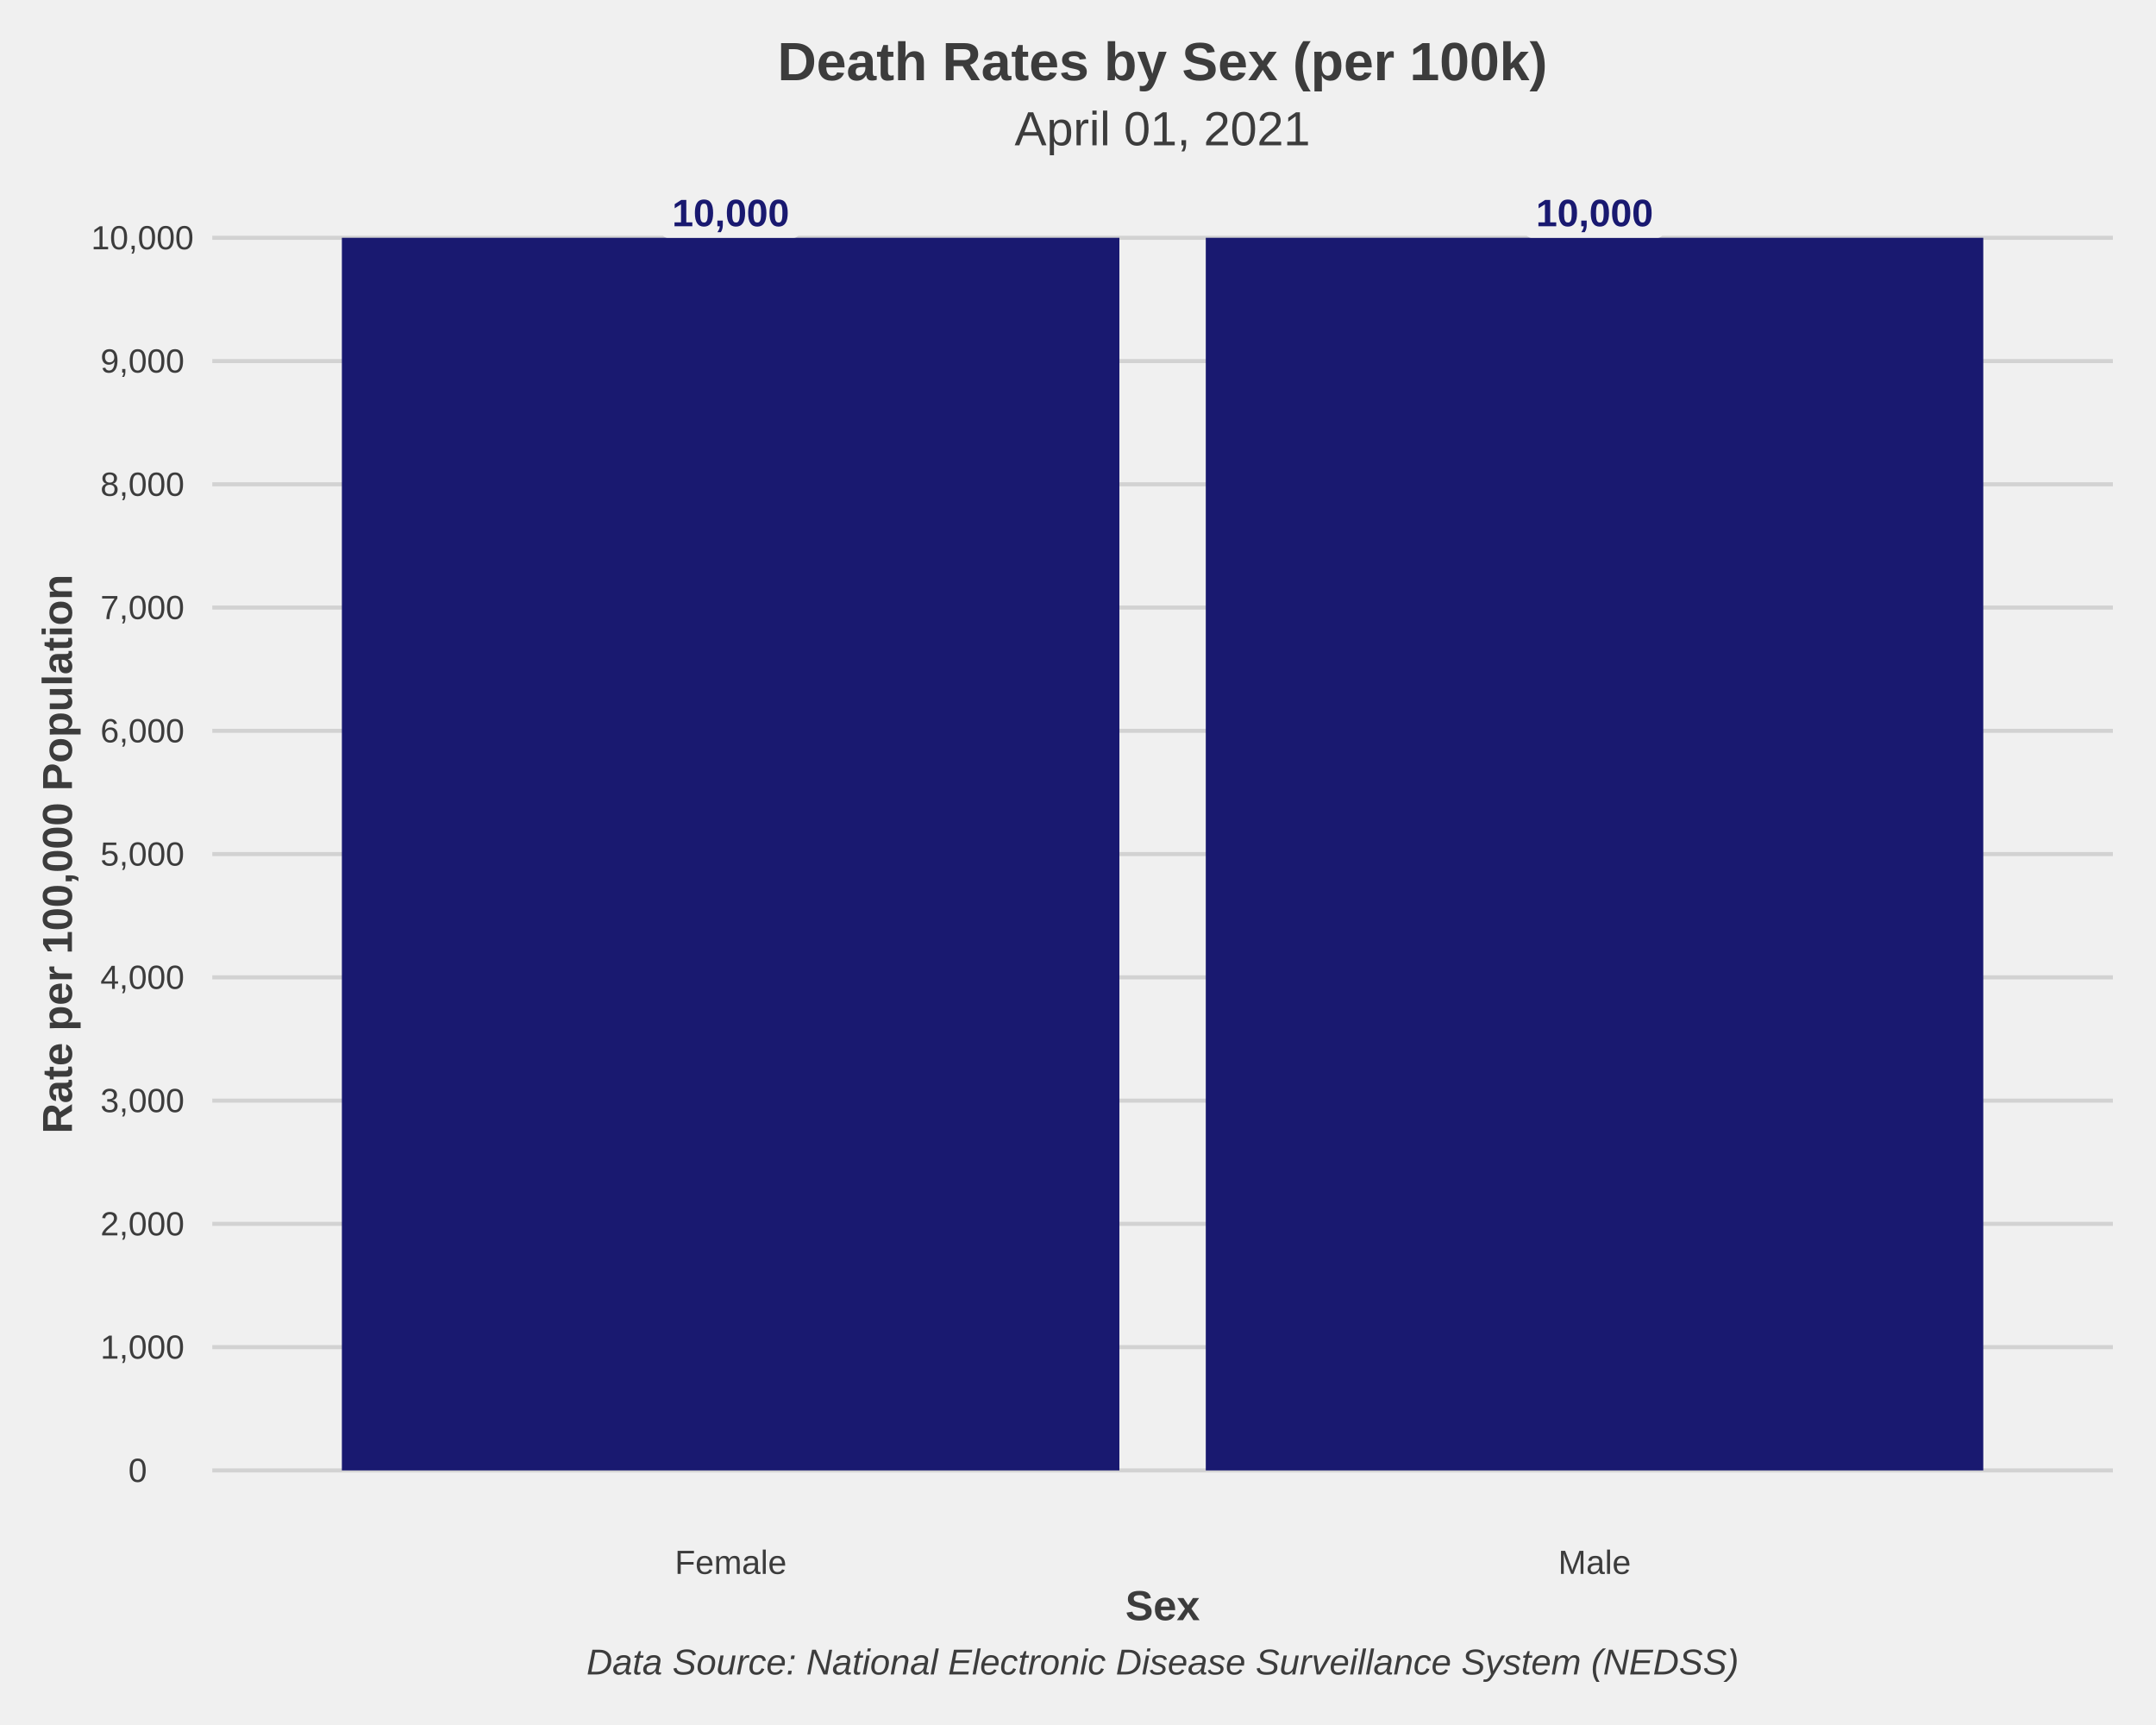
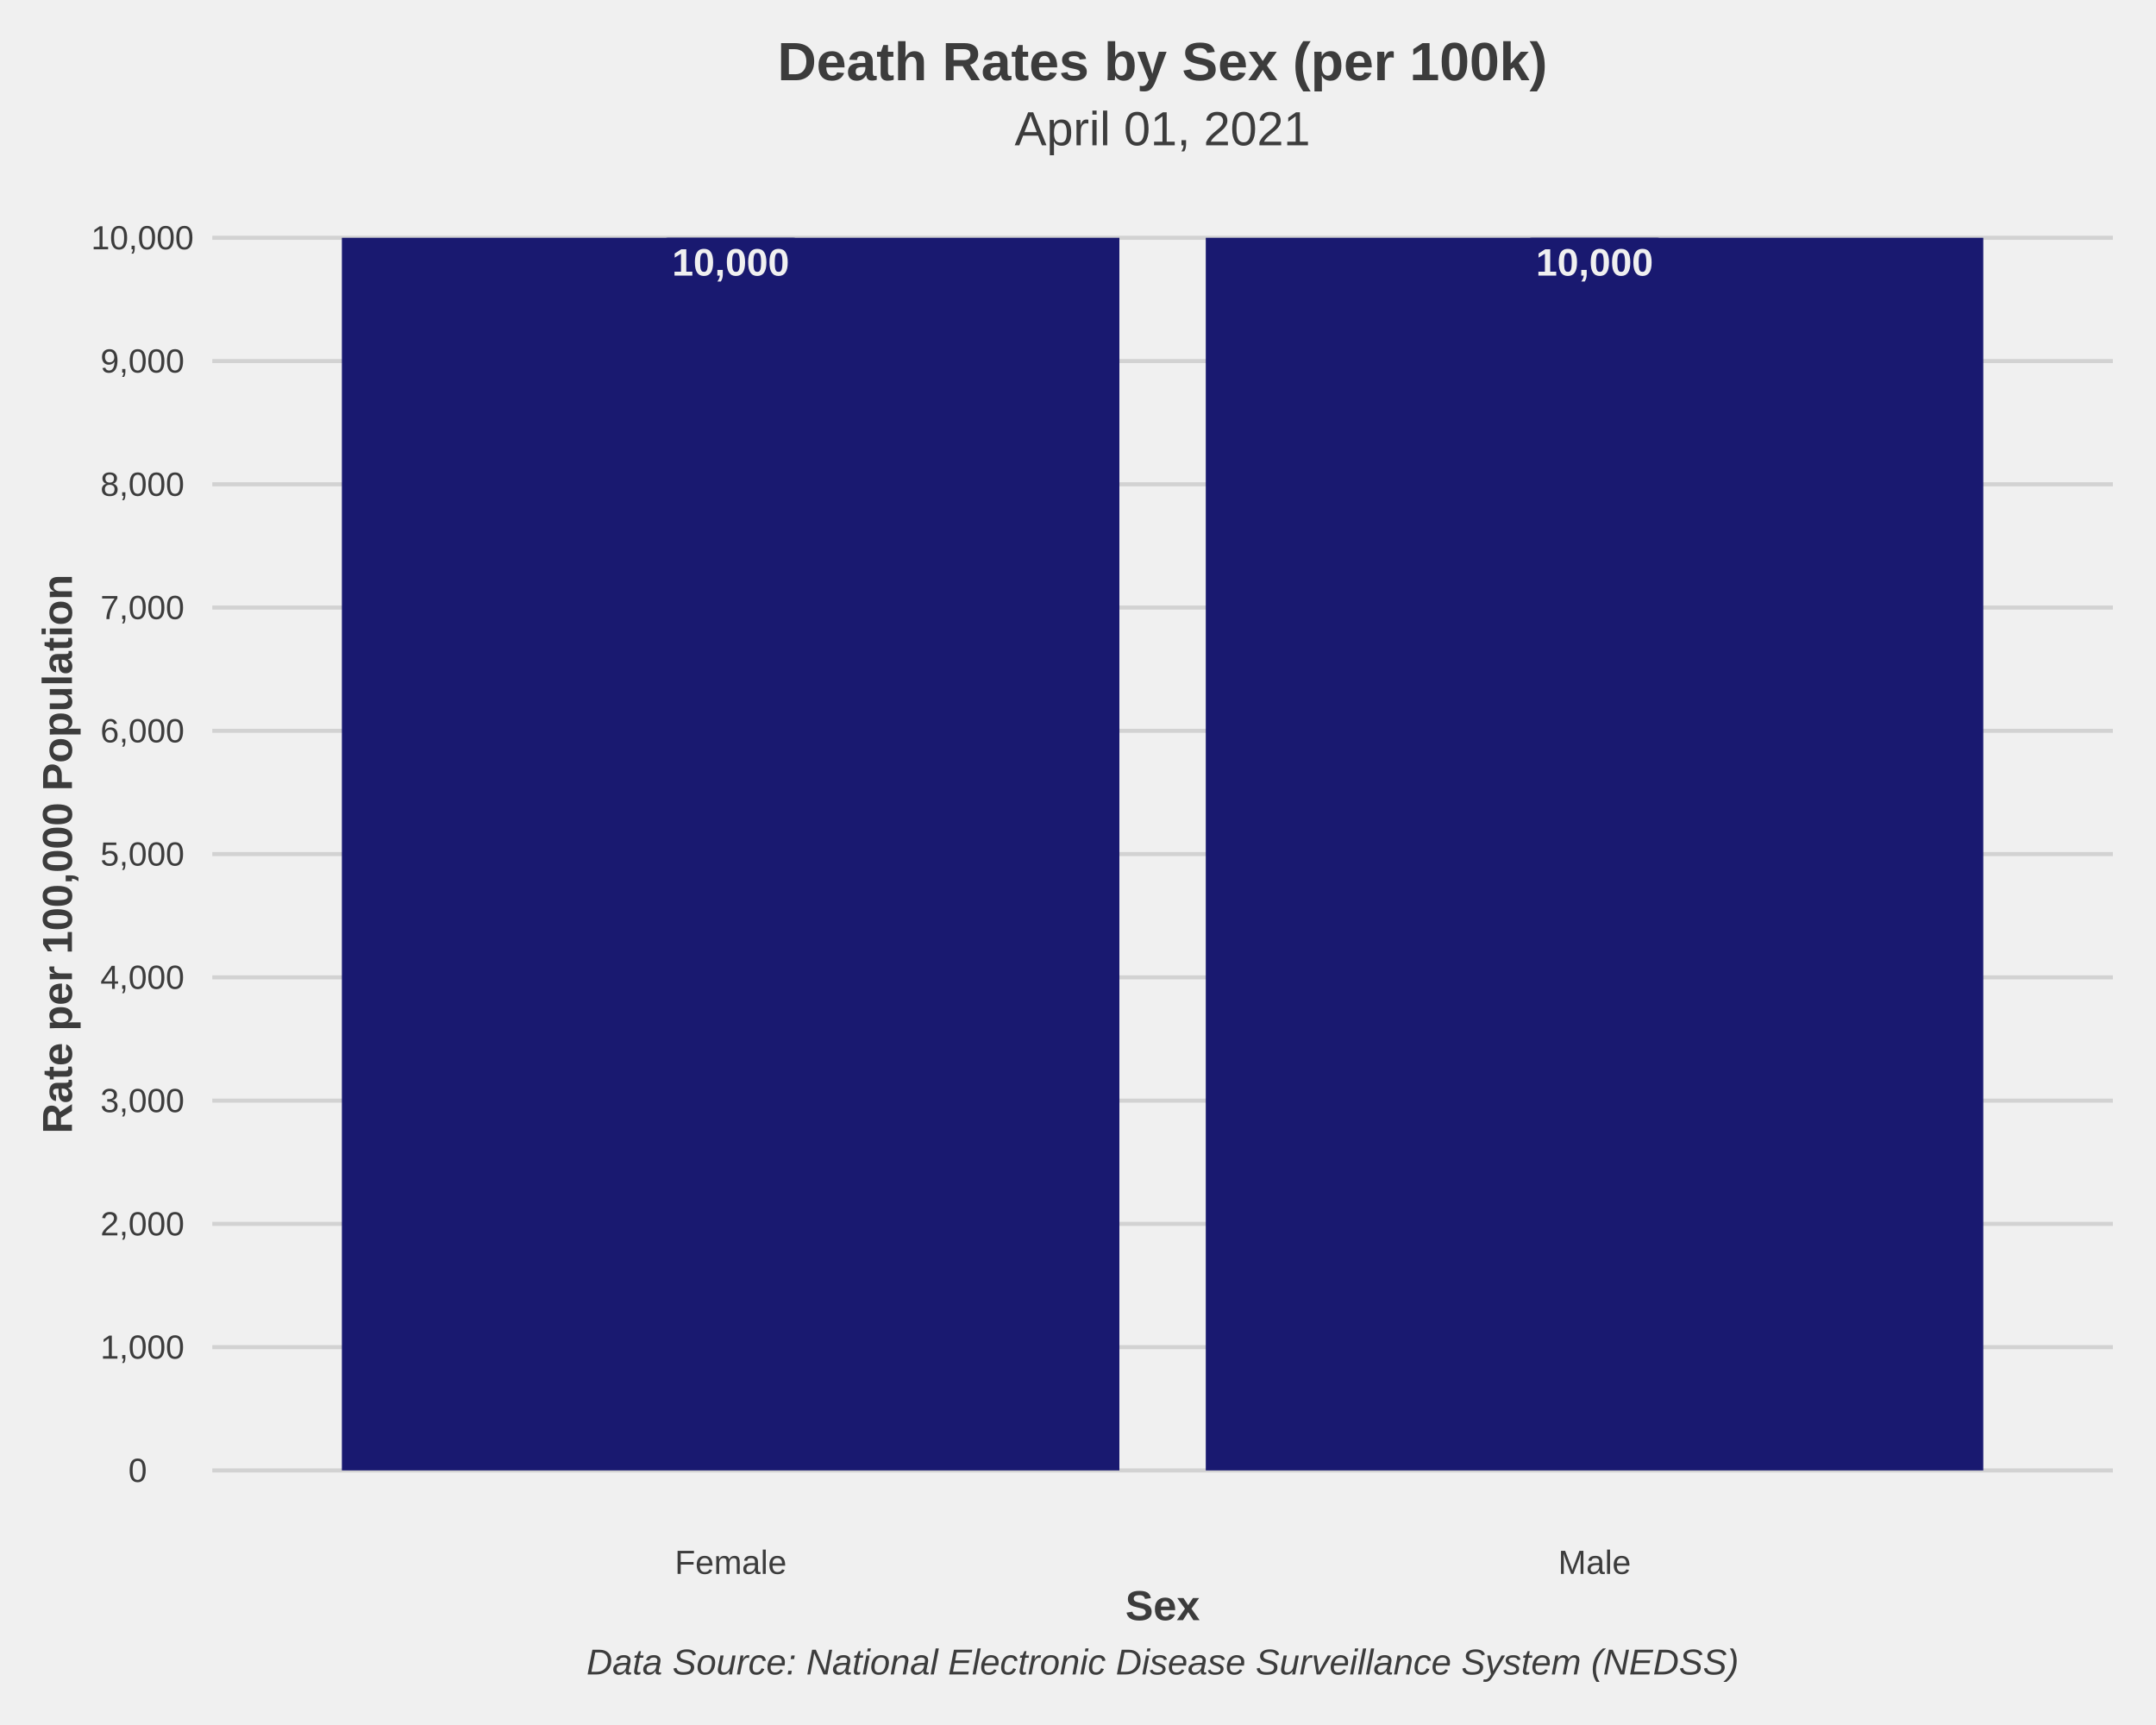
<svg xmlns="http://www.w3.org/2000/svg" viewBox="0 0 720.00 576.00">
  <defs>
    <style type="text/css">
    line, polyline, polygon, path, rect, circle {
      fill: none;
      stroke: #000000;
      stroke-linecap: round;
      stroke-linejoin: round;
      stroke-miterlimit: 10.00;
    }
  </style>
  </defs>
  <rect width="100%" height="100%" style="stroke: none; fill: #FFFFFF;" />
  <rect x="0.00" y="0.00" width="720.00" height="576.00" style="stroke-width: 1.36; stroke: none; fill: #F0F0F0;" />
  <defs>
    <clipPath id="cpNzAuOTB8NzA1LjYwfDUxMS41N3w1OC44Mg==">
      <rect x="70.90" y="58.82" width="634.70" height="452.75" />
    </clipPath>
  </defs>
  <rect x="70.90" y="58.82" width="634.70" height="452.75" style="stroke-width: 1.36; stroke: none; fill: #F0F0F0;" clip-path="url(#cpNzAuOTB8NzA1LjYwfDUxMS41N3w1OC44Mg==)" />
  <polyline points="70.90,490.99 705.60,490.99 " style="stroke-width: 1.36; stroke: #D2D2D2; stroke-linecap: butt;" clip-path="url(#cpNzAuOTB8NzA1LjYwfDUxMS41N3w1OC44Mg==)" />
  <polyline points="70.90,449.83 705.60,449.83 " style="stroke-width: 1.36; stroke: #D2D2D2; stroke-linecap: butt;" clip-path="url(#cpNzAuOTB8NzA1LjYwfDUxMS41N3w1OC44Mg==)" />
  <polyline points="70.90,408.67 705.60,408.67 " style="stroke-width: 1.36; stroke: #D2D2D2; stroke-linecap: butt;" clip-path="url(#cpNzAuOTB8NzA1LjYwfDUxMS41N3w1OC44Mg==)" />
  <polyline points="70.90,367.51 705.60,367.51 " style="stroke-width: 1.36; stroke: #D2D2D2; stroke-linecap: butt;" clip-path="url(#cpNzAuOTB8NzA1LjYwfDUxMS41N3w1OC44Mg==)" />
  <polyline points="70.90,326.35 705.60,326.35 " style="stroke-width: 1.36; stroke: #D2D2D2; stroke-linecap: butt;" clip-path="url(#cpNzAuOTB8NzA1LjYwfDUxMS41N3w1OC44Mg==)" />
  <polyline points="70.90,285.19 705.60,285.19 " style="stroke-width: 1.36; stroke: #D2D2D2; stroke-linecap: butt;" clip-path="url(#cpNzAuOTB8NzA1LjYwfDUxMS41N3w1OC44Mg==)" />
  <polyline points="70.90,244.03 705.60,244.03 " style="stroke-width: 1.36; stroke: #D2D2D2; stroke-linecap: butt;" clip-path="url(#cpNzAuOTB8NzA1LjYwfDUxMS41N3w1OC44Mg==)" />
  <polyline points="70.90,202.87 705.60,202.87 " style="stroke-width: 1.36; stroke: #D2D2D2; stroke-linecap: butt;" clip-path="url(#cpNzAuOTB8NzA1LjYwfDUxMS41N3w1OC44Mg==)" />
  <polyline points="70.90,161.71 705.60,161.71 " style="stroke-width: 1.36; stroke: #D2D2D2; stroke-linecap: butt;" clip-path="url(#cpNzAuOTB8NzA1LjYwfDUxMS41N3w1OC44Mg==)" />
  <polyline points="70.90,120.56 705.60,120.56 " style="stroke-width: 1.36; stroke: #D2D2D2; stroke-linecap: butt;" clip-path="url(#cpNzAuOTB8NzA1LjYwfDUxMS41N3w1OC44Mg==)" />
  <polyline points="70.90,79.40 705.60,79.40 " style="stroke-width: 1.36; stroke: #D2D2D2; stroke-linecap: butt;" clip-path="url(#cpNzAuOTB8NzA1LjYwfDUxMS41N3w1OC44Mg==)" />
  <rect x="114.17" y="79.40" width="259.65" height="411.59" style="stroke-width: 1.07; stroke: none; stroke-linecap: square; stroke-linejoin: miter; fill: #191970;" clip-path="url(#cpNzAuOTB8NzA1LjYwfDUxMS41N3w1OC44Mg==)" />
  <rect x="402.67" y="79.40" width="259.65" height="411.59" style="stroke-width: 1.07; stroke: none; stroke-linecap: square; stroke-linejoin: miter; fill: #191970;" clip-path="url(#cpNzAuOTB8NzA1LjYwfDUxMS41N3w1OC44Mg==)" />
-   <polygon points="223.00,79.40 264.99,79.40 264.91,79.39 265.25,79.38 265.59,79.31 265.92,79.19 266.22,79.01 266.49,78.79 266.72,78.53 266.91,78.24 267.04,77.92 267.13,77.58 267.15,77.24 267.15,77.24 267.15,65.56 267.15,65.56 267.13,65.21 267.04,64.88 266.91,64.56 266.72,64.26 266.49,64.00 266.22,63.78 265.92,63.61 265.59,63.48 265.25,63.41 264.99,63.40 223.00,63.40 223.26,63.41 222.92,63.40 222.57,63.44 222.24,63.54 221.92,63.69 221.64,63.89 221.39,64.13 221.18,64.40 221.02,64.71 220.91,65.04 220.85,65.39 220.84,65.56 220.84,77.24 220.85,77.06 220.85,77.41 220.91,77.75 221.02,78.08 221.18,78.39 221.39,78.67 221.64,78.91 221.92,79.11 222.24,79.26 222.57,79.35 222.92,79.39 " style="stroke-width: 0.00; stroke: none; fill: #F0F0F0;" clip-path="url(#cpNzAuOTB8NzA1LjYwfDUxMS41N3w1OC44Mg==)" />
+   <polygon points="223.00,95.39 264.99,95.39 264.91,95.39 265.25,95.38 265.59,95.31 265.92,95.18 266.22,95.01 266.49,94.79 266.72,94.53 266.91,94.24 267.04,93.92 267.13,93.58 267.15,93.23 267.15,93.23 267.15,81.56 267.15,81.56 267.13,81.21 267.04,80.87 266.91,80.55 266.72,80.26 266.49,80.00 266.22,79.78 265.92,79.60 265.59,79.48 265.25,79.41 264.99,79.40 223.00,79.40 223.26,79.41 222.92,79.40 222.57,79.44 222.24,79.54 221.92,79.69 221.64,79.88 221.39,80.12 221.18,80.40 221.02,80.71 220.91,81.04 220.85,81.38 220.84,81.56 220.84,93.23 220.85,93.06 220.85,93.41 220.91,93.75 221.02,94.08 221.18,94.39 221.39,94.67 221.64,94.91 221.92,95.10 222.24,95.25 222.57,95.35 222.92,95.39 " style="stroke-width: 0.00; stroke: none; fill: #191970;" clip-path="url(#cpNzAuOTB8NzA1LjYwfDUxMS41N3w1OC44Mg==)" />
  <g clip-path="url(#cpNzAuOTB8NzA1LjYwfDUxMS41N3w1OC44Mg==)">
-     <text x="224.44" y="75.55" style="font-size: 12.80px; font-weight: bold; fill: #191970; font-family: Liberation Sans;" textLength="39.11px" lengthAdjust="spacingAndGlyphs">10,000</text>
+     <text x="224.44" y="92.03" style="font-size: 12.80px; font-weight: bold; fill: #F0F0F0; font-family: Liberation Sans;" textLength="39.11px" lengthAdjust="spacingAndGlyphs">10,000</text>
  </g>
-   <polygon points="511.50,79.40 553.49,79.40 553.41,79.39 553.75,79.38 554.10,79.31 554.42,79.19 554.72,79.01 554.99,78.79 555.22,78.53 555.41,78.24 555.54,77.92 555.63,77.58 555.65,77.24 555.65,77.24 555.65,65.56 555.65,65.56 555.63,65.21 555.54,64.88 555.41,64.56 555.22,64.26 554.99,64.00 554.72,63.78 554.42,63.61 554.10,63.48 553.75,63.41 553.49,63.40 511.50,63.40 511.77,63.41 511.42,63.40 511.07,63.44 510.74,63.54 510.42,63.69 510.14,63.89 509.89,64.13 509.68,64.40 509.52,64.71 509.41,65.04 509.35,65.39 509.34,65.56 509.34,77.24 509.35,77.06 509.35,77.41 509.41,77.75 509.52,78.08 509.68,78.39 509.89,78.67 510.14,78.91 510.42,79.11 510.74,79.26 511.07,79.35 511.42,79.39 " style="stroke-width: 0.00; stroke: none; fill: #F0F0F0;" clip-path="url(#cpNzAuOTB8NzA1LjYwfDUxMS41N3w1OC44Mg==)" />
+   <polygon points="511.50,95.39 553.49,95.39 553.41,95.39 553.75,95.38 554.10,95.31 554.42,95.18 554.72,95.01 554.99,94.79 555.22,94.53 555.41,94.24 555.54,93.92 555.63,93.58 555.65,93.23 555.65,93.23 555.65,81.56 555.65,81.56 555.63,81.21 555.54,80.87 555.41,80.55 555.22,80.26 554.99,80.00 554.72,79.78 554.42,79.60 554.10,79.48 553.75,79.41 553.49,79.40 511.50,79.40 511.77,79.41 511.42,79.40 511.07,79.44 510.74,79.54 510.42,79.69 510.14,79.88 509.89,80.12 509.68,80.40 509.52,80.71 509.41,81.04 509.35,81.38 509.34,81.56 509.34,93.23 509.35,93.06 509.35,93.41 509.41,93.75 509.52,94.08 509.68,94.39 509.89,94.67 510.14,94.91 510.42,95.10 510.74,95.25 511.07,95.35 511.42,95.39 " style="stroke-width: 0.00; stroke: none; fill: #191970;" clip-path="url(#cpNzAuOTB8NzA1LjYwfDUxMS41N3w1OC44Mg==)" />
  <g clip-path="url(#cpNzAuOTB8NzA1LjYwfDUxMS41N3w1OC44Mg==)">
-     <text x="512.94" y="75.55" style="font-size: 12.80px; font-weight: bold; fill: #191970; font-family: Liberation Sans;" textLength="39.11px" lengthAdjust="spacingAndGlyphs">10,000</text>
+     <text x="512.94" y="92.03" style="font-size: 12.80px; font-weight: bold; fill: #F0F0F0; font-family: Liberation Sans;" textLength="39.11px" lengthAdjust="spacingAndGlyphs">10,000</text>
  </g>
  <rect x="70.90" y="58.82" width="634.70" height="452.75" style="stroke-width: 1.36; stroke: none;" clip-path="url(#cpNzAuOTB8NzA1LjYwfDUxMS41N3w1OC44Mg==)" />
  <defs>
    <clipPath id="cpMC4wMHw3MjAuMDB8NTc2LjAwfDAuMDA=">
      <rect x="0.00" y="0.00" width="720.00" height="576.00" />
    </clipPath>
  </defs>
  <g clip-path="url(#cpMC4wMHw3MjAuMDB8NTc2LjAwfDAuMDA=)">
    <text x="42.86" y="494.84" style="font-size: 11.20px; fill: #3C3C3C; font-family: Liberation Sans;" textLength="21.77px" lengthAdjust="spacingAndGlyphs">     0</text>
  </g>
  <g clip-path="url(#cpMC4wMHw3MjAuMDB8NTc2LjAwfDAuMDA=)">
    <text x="33.53" y="453.68" style="font-size: 11.20px; fill: #3C3C3C; font-family: Liberation Sans;" textLength="31.09px" lengthAdjust="spacingAndGlyphs"> 1,000</text>
  </g>
  <g clip-path="url(#cpMC4wMHw3MjAuMDB8NTc2LjAwfDAuMDA=)">
    <text x="33.53" y="412.52" style="font-size: 11.20px; fill: #3C3C3C; font-family: Liberation Sans;" textLength="31.09px" lengthAdjust="spacingAndGlyphs"> 2,000</text>
  </g>
  <g clip-path="url(#cpMC4wMHw3MjAuMDB8NTc2LjAwfDAuMDA=)">
    <text x="33.53" y="371.36" style="font-size: 11.20px; fill: #3C3C3C; font-family: Liberation Sans;" textLength="31.09px" lengthAdjust="spacingAndGlyphs"> 3,000</text>
  </g>
  <g clip-path="url(#cpMC4wMHw3MjAuMDB8NTc2LjAwfDAuMDA=)">
    <text x="33.53" y="330.20" style="font-size: 11.20px; fill: #3C3C3C; font-family: Liberation Sans;" textLength="31.09px" lengthAdjust="spacingAndGlyphs"> 4,000</text>
  </g>
  <g clip-path="url(#cpMC4wMHw3MjAuMDB8NTc2LjAwfDAuMDA=)">
    <text x="33.53" y="289.04" style="font-size: 11.20px; fill: #3C3C3C; font-family: Liberation Sans;" textLength="31.09px" lengthAdjust="spacingAndGlyphs"> 5,000</text>
  </g>
  <g clip-path="url(#cpMC4wMHw3MjAuMDB8NTc2LjAwfDAuMDA=)">
    <text x="33.53" y="247.88" style="font-size: 11.20px; fill: #3C3C3C; font-family: Liberation Sans;" textLength="31.09px" lengthAdjust="spacingAndGlyphs"> 6,000</text>
  </g>
  <g clip-path="url(#cpMC4wMHw3MjAuMDB8NTc2LjAwfDAuMDA=)">
    <text x="33.53" y="206.72" style="font-size: 11.20px; fill: #3C3C3C; font-family: Liberation Sans;" textLength="31.09px" lengthAdjust="spacingAndGlyphs"> 7,000</text>
  </g>
  <g clip-path="url(#cpMC4wMHw3MjAuMDB8NTc2LjAwfDAuMDA=)">
    <text x="33.53" y="165.57" style="font-size: 11.20px; fill: #3C3C3C; font-family: Liberation Sans;" textLength="31.09px" lengthAdjust="spacingAndGlyphs"> 8,000</text>
  </g>
  <g clip-path="url(#cpMC4wMHw3MjAuMDB8NTc2LjAwfDAuMDA=)">
    <text x="33.53" y="124.41" style="font-size: 11.20px; fill: #3C3C3C; font-family: Liberation Sans;" textLength="31.09px" lengthAdjust="spacingAndGlyphs"> 9,000</text>
  </g>
  <g clip-path="url(#cpMC4wMHw3MjAuMDB8NTc2LjAwfDAuMDA=)">
    <text x="30.42" y="83.25" style="font-size: 11.20px; fill: #3C3C3C; font-family: Liberation Sans;" textLength="34.20px" lengthAdjust="spacingAndGlyphs">10,000</text>
  </g>
  <g clip-path="url(#cpMC4wMHw3MjAuMDB8NTc2LjAwfDAuMDA=)">
    <text x="225.36" y="525.55" style="font-size: 11.20px; fill: #3C3C3C; font-family: Liberation Sans;" textLength="37.28px" lengthAdjust="spacingAndGlyphs">Female</text>
  </g>
  <g clip-path="url(#cpMC4wMHw3MjAuMDB8NTc2LjAwfDAuMDA=)">
    <text x="520.38" y="525.55" style="font-size: 11.20px; fill: #3C3C3C; font-family: Liberation Sans;" textLength="24.23px" lengthAdjust="spacingAndGlyphs">Male</text>
  </g>
  <g clip-path="url(#cpMC4wMHw3MjAuMDB8NTc2LjAwfDAuMDA=)">
    <text x="375.80" y="540.99" style="font-size: 14.00px; font-weight: bold; fill: #3C3C3C; font-family: Liberation Sans;" textLength="24.91px" lengthAdjust="spacingAndGlyphs">Sex</text>
  </g>
  <g clip-path="url(#cpMC4wMHw3MjAuMDB8NTc2LjAwfDAuMDA=)">
    <text transform="translate(24.02,378.52) rotate(-90)" style="font-size: 14.00px; font-weight: bold; fill: #3C3C3C; font-family: Liberation Sans;" textLength="186.66px" lengthAdjust="spacingAndGlyphs">Rate per 100,000 Population</text>
  </g>
  <g clip-path="url(#cpMC4wMHw3MjAuMDB8NTc2LjAwfDAuMDA=)">
    <text x="338.83" y="48.51" style="font-size: 16.00px; fill: #3C3C3C; font-family: Liberation Sans;" textLength="98.83px" lengthAdjust="spacingAndGlyphs">April 01, 2021</text>
  </g>
  <g clip-path="url(#cpMC4wMHw3MjAuMDB8NTc2LjAwfDAuMDA=)">
    <text x="259.65" y="26.79" style="font-size: 18.00px; font-weight: bold; fill: #3C3C3C; font-family: Liberation Sans;" textLength="257.20px" lengthAdjust="spacingAndGlyphs">Death Rates by Sex (per 100k)</text>
  </g>
  <g clip-path="url(#cpMC4wMHw3MjAuMDB8NTc2LjAwfDAuMDA=)">
    <text x="195.86" y="559.12" style="font-size: 12.00px; font-style: italic; fill: #3C3C3C; font-family: Liberation Sans;" textLength="384.78px" lengthAdjust="spacingAndGlyphs">Data Source: National Electronic Disease Surveillance System (NEDSS)</text>
  </g>
</svg>
